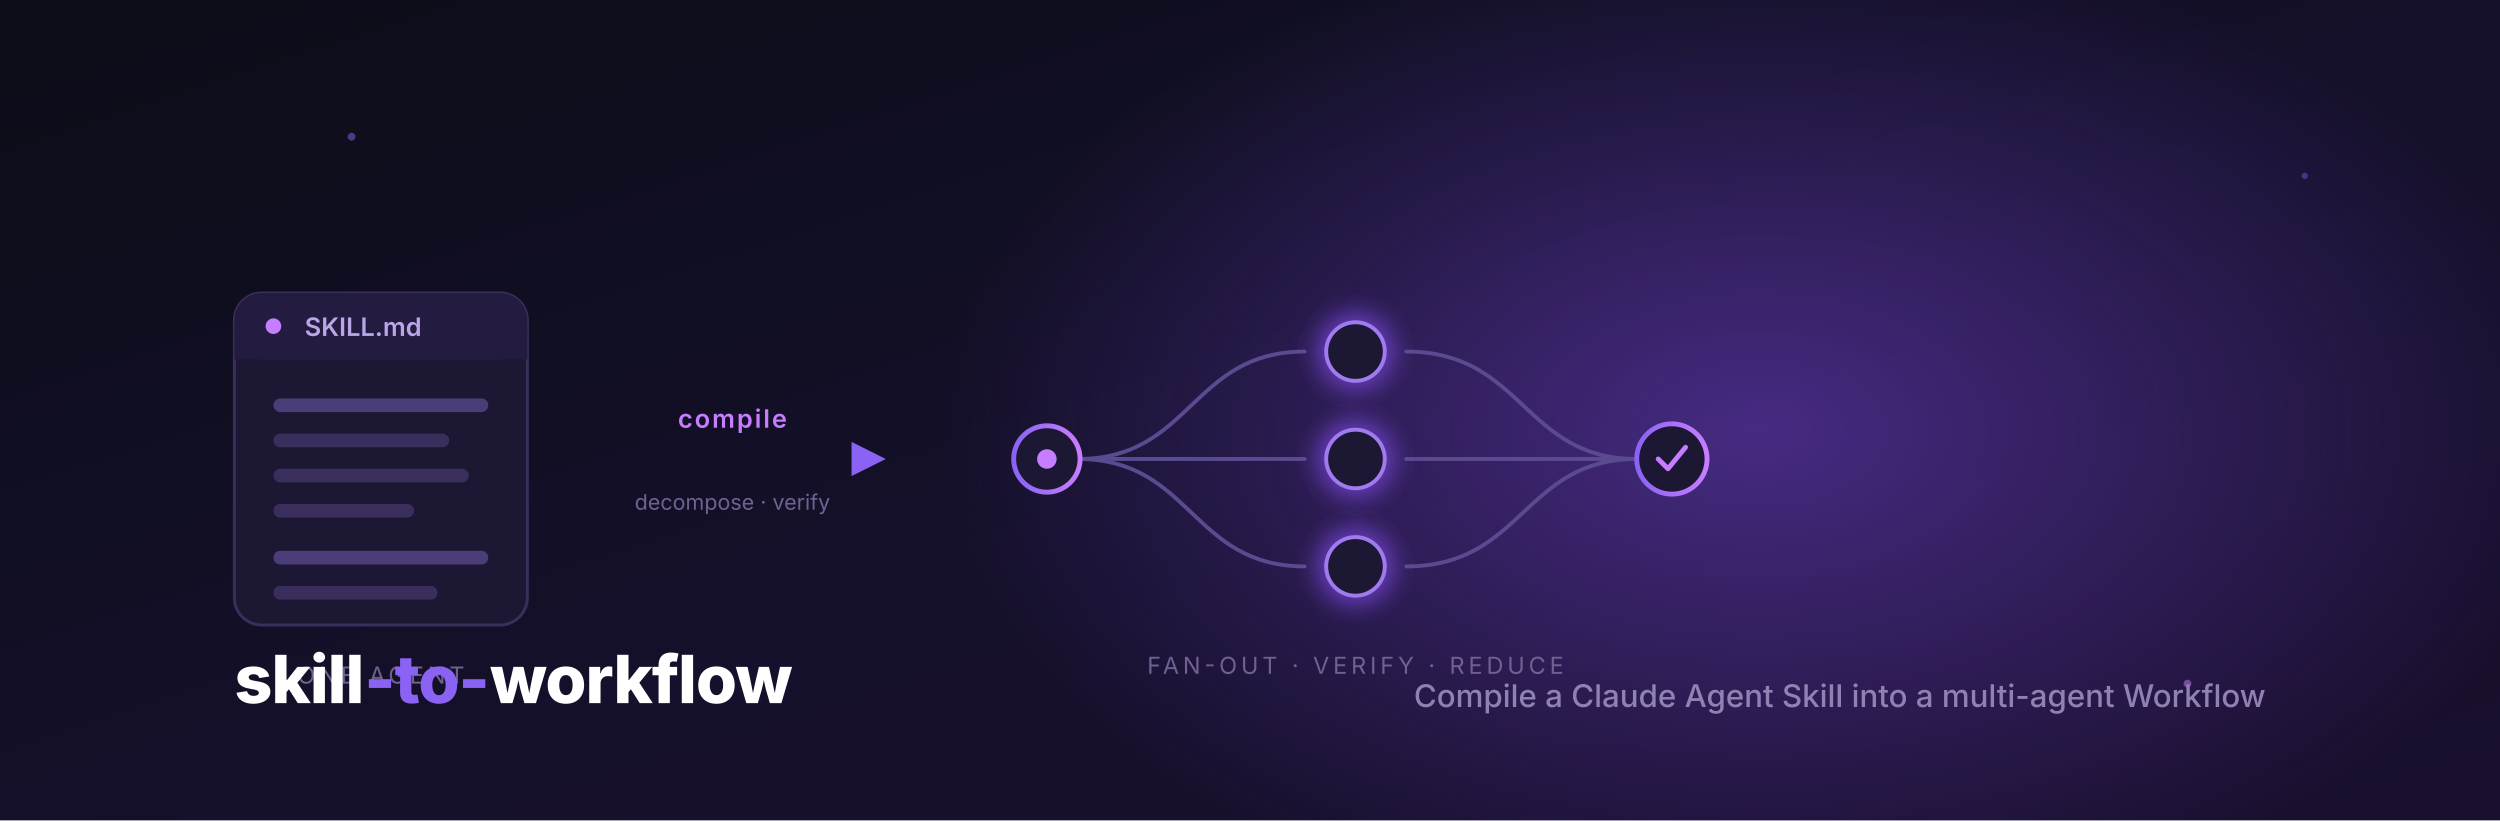
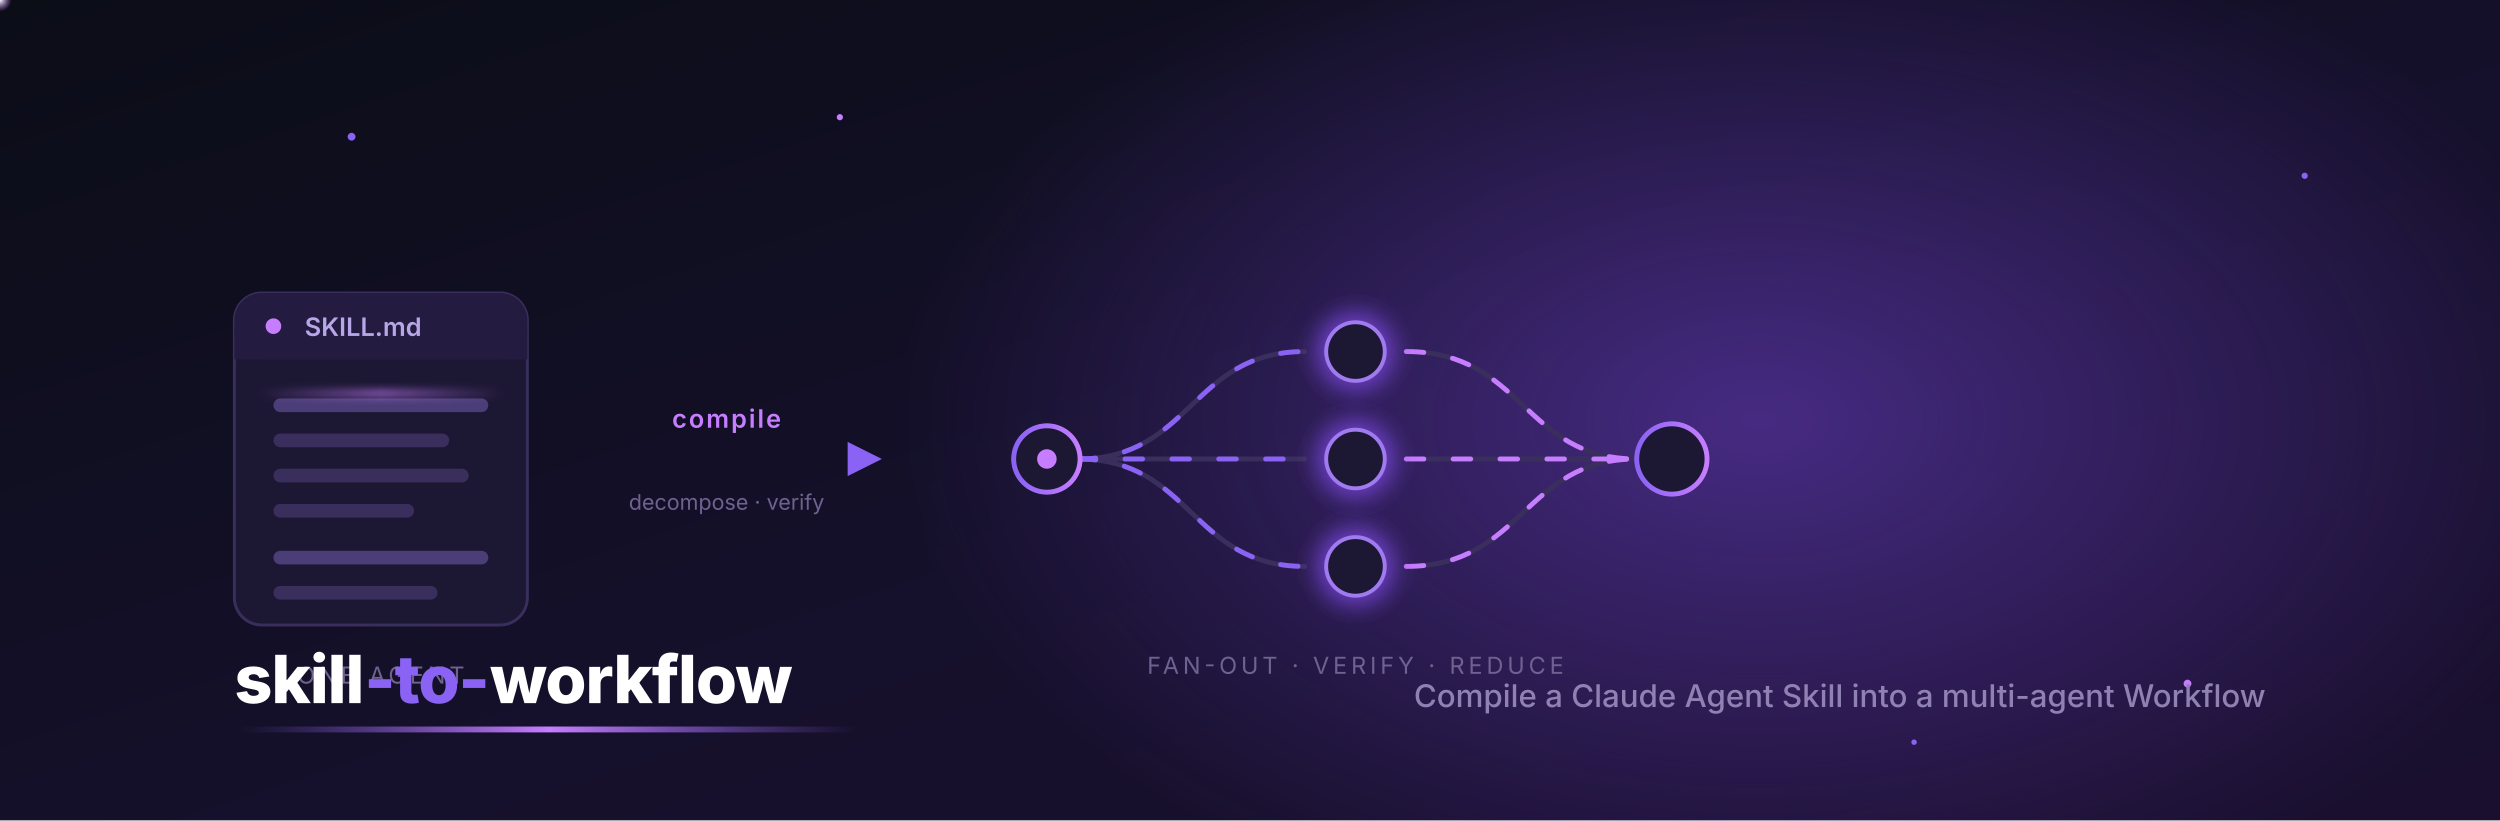
- <svg xmlns="http://www.w3.org/2000/svg" viewBox="0 0 1280 420" width="1280" height="420" font-family="-apple-system, BlinkMacSystemFont, 'Segoe UI', Inter, Roboto, Helvetica, Arial, sans-serif">
+ <svg xmlns="http://www.w3.org/2000/svg" viewBox="0 0 1280 420" width="1280" height="420" font-family="-apple-system, BlinkMacSystemFont, 'Segoe UI', Inter, Roboto, Helvetica, Arial, sans-serif" role="img" aria-label="skill-to-workflow — compile a Claude Agent Skill into a multi-agent Workflow">
  <defs>
    <linearGradient id="bg" x1="0" y1="0" x2="1" y2="1">
      <stop offset="0" stop-color="#0b0d17" />
      <stop offset="0.55" stop-color="#15102b" />
      <stop offset="1" stop-color="#1a0f2e" />
    </linearGradient>
    <linearGradient id="accent" x1="0" y1="0" x2="1" y2="0">
      <stop offset="0" stop-color="#8a63f4" />
      <stop offset="1" stop-color="#c77dff" />
    </linearGradient>
    <radialGradient id="glow" cx="0.5" cy="0.5" r="0.5">
      <stop offset="0" stop-color="#6e40c9" stop-opacity="0.55" />
      <stop offset="1" stop-color="#6e40c9" stop-opacity="0" />
    </radialGradient>
-     <filter id="soft" x="-30%" y="-30%" width="160%" height="160%">
+     <radialGradient id="dotglow" cx="0.5" cy="0.5" r="0.5">
+       <stop offset="0" stop-color="#ffffff" stop-opacity="1" />
+       <stop offset="1" stop-color="#c77dff" stop-opacity="0" />
+     </radialGradient>
+     <linearGradient id="scanline" x1="0" y1="0" x2="1" y2="0">
+       <stop offset="0" stop-color="#c77dff" stop-opacity="0" />
+       <stop offset="0.5" stop-color="#c77dff" stop-opacity="0.9" />
+       <stop offset="1" stop-color="#c77dff" stop-opacity="0" />
+     </linearGradient>
+     <linearGradient id="shimmer" x1="0" y1="0" x2="1" y2="0">
+       <stop offset="0" stop-color="#8a63f4" stop-opacity="0" />
+       <stop offset="0.5" stop-color="#c77dff" stop-opacity="1" />
+       <stop offset="1" stop-color="#8a63f4" stop-opacity="0" />
+     </linearGradient>
+     <filter id="soft" x="-60%" y="-60%" width="220%" height="220%">
      <feGaussianBlur stdDeviation="6" />
+     </filter>
+     <filter id="softdot" x="-150%" y="-150%" width="400%" height="400%">
+       <feGaussianBlur stdDeviation="2.2" />
    </filter>
    <marker id="arrow" viewBox="0 0 10 10" refX="8" refY="5" markerWidth="7" markerHeight="7" orient="auto-start-reverse">
      <path d="M0,0 L10,5 L0,10 z" fill="#8a63f4" />
    </marker>
+     <style>
+       /* background glow breathing */
+       .glowbg { animation: glowbg 7s ease-in-out infinite; }
+       @keyframes glowbg { 0%,100% { opacity:.42 } 50% { opacity:.8 } }
+ 
+       /* flowing data along DAG edges */
+       .flow { stroke-dasharray: 9 15; stroke-dashoffset: 0; animation: flow 1.05s linear infinite; }
+       .flow.s2 { animation-delay: .5s; }
+       @keyframes flow { to { stroke-dashoffset: -24; } }
+ 
+       /* parallel-node breathing glow (activate after the source) */
+       .nodeglow { transform-box: fill-box; transform-origin: center; animation: breathe 2.2s ease-in-out infinite; }
+       .nodeglow.n1 { animation-delay: .50s; }
+       .nodeglow.n2 { animation-delay: .75s; }
+       .nodeglow.n3 { animation-delay: 1.0s; }
+       @keyframes breathe { 0%,100% { opacity:.30; transform:scale(.85) } 50% { opacity:.92; transform:scale(1.12) } }
+ 
+       /* merge checkmark draws itself each cycle */
+       .check { stroke-dasharray: 24; stroke-dashoffset: 24; animation: draw 3.2s ease-in-out infinite; }
+       @keyframes draw { 0% { stroke-dashoffset:24 } 28% { stroke-dashoffset:0 } 86% { stroke-dashoffset:0 } 100% { stroke-dashoffset:24 } }
+ 
+       /* SKILL.md parse scan-line */
+       .scan { animation: scan 2.8s ease-in-out infinite; }
+       @keyframes scan {
+         0% { transform: translateY(0); opacity:0 }
+         12% { opacity:1 }
+         50% { transform: translateY(98px); opacity:1 }
+         62% { opacity:0 }
+         100% { transform: translateY(0); opacity:0 }
+       }
+ 
+       /* drifting particles (translate on the group, twinkle on the dot) */
+       .drift { animation: drift 9s ease-in-out infinite; }
+       .drift.b { animation-delay: -3s; }
+       .drift.c { animation-delay: -6s; }
+       .drift.d { animation-delay: -1.5s; }
+       @keyframes drift { 0%,100% { transform: translate(0,0) } 50% { transform: translate(0,-16px) } }
+       .twinkle { animation: tw 3s ease-in-out infinite; }
+       .twinkle.b { animation-delay: 1.2s; }
+       .twinkle.c { animation-delay: 2.1s; }
+       .twinkle.d { animation-delay: .6s; }
+       @keyframes tw { 0%,100% { opacity:.15 } 50% { opacity:.7 } }
+ 
+       /* card hover-float + wordmark underline shimmer */
+       .float { transform-box: fill-box; transform-origin: center; animation: float 6s ease-in-out infinite; }
+       @keyframes float { 0%,100% { transform: translateY(0) } 50% { transform: translateY(-5px) } }
+       .uline { animation: uline 3s ease-in-out infinite; }
+       @keyframes uline { 0%,100% { opacity:.45 } 50% { opacity:1 } }
+ 
+       @media (prefers-reduced-motion: reduce) {
+         .glowbg,.flow,.nodeglow,.check,.scan,.drift,.twinkle,.float,.uline { animation: none; }
+         .check { stroke-dashoffset: 0; }
+       }
+     </style>
  </defs>
  <rect width="1280" height="420" fill="url(#bg)" />
-   <ellipse cx="900" cy="220" rx="420" ry="260" fill="url(#glow)" />
-   <circle cx="180" cy="70" r="2" fill="#8a63f4" opacity="0.5" />
-   <circle cx="1120" cy="350" r="2" fill="#c77dff" opacity="0.5" />
-   <circle cx="1180" cy="90" r="1.6" fill="#8a63f4" opacity="0.4" />
-   <g transform="translate(120,150)">
+   <ellipse class="glowbg" cx="900" cy="215" rx="440" ry="270" fill="url(#glow)" />
+   <g class="drift a">
+     <circle class="twinkle a" cx="180" cy="70" r="2" fill="#8a63f4" />
+   </g>
+   <g class="drift b">
+     <circle class="twinkle b" cx="1120" cy="350" r="2" fill="#c77dff" />
+   </g>
+   <g class="drift c">
+     <circle class="twinkle c" cx="1180" cy="90" r="1.6" fill="#8a63f4" />
+   </g>
+   <g class="drift d">
+     <circle class="twinkle d" cx="430" cy="60" r="1.6" fill="#c77dff" />
+   </g>
+   <g class="drift b">
+     <circle class="twinkle a" cx="980" cy="380" r="1.4" fill="#8a63f4" />
+   </g>
+   <g class="float" transform="translate(120,150)">
    <rect x="0" y="0" width="150" height="170" rx="14" fill="#1c1733" stroke="#3a2f5c" stroke-width="1.5" />
    <rect x="0" y="0" width="150" height="34" rx="14" fill="#241b40" />
    <rect x="0" y="20" width="150" height="14" fill="#241b40" />
    <circle cx="20" cy="17" r="4" fill="#c77dff" />
    <text x="36" y="22" fill="#b9a6e8" font-size="13" font-weight="600">SKILL.md</text>
    <rect x="20" y="54" width="110" height="7" rx="3.5" fill="#4b3d77" />
    <rect x="20" y="72" width="90" height="7" rx="3.5" fill="#3a2f5c" />
    <rect x="20" y="90" width="100" height="7" rx="3.5" fill="#3a2f5c" />
    <rect x="20" y="108" width="72" height="7" rx="3.5" fill="#3a2f5c" />
    <rect x="20" y="132" width="110" height="7" rx="3.5" fill="#4b3d77" />
    <rect x="20" y="150" width="84" height="7" rx="3.5" fill="#3a2f5c" />
+     <rect class="scan" x="12" y="50" width="126" height="3" rx="1.5" fill="url(#scanline)" filter="url(#softdot)" />
    <text x="75" y="200" fill="#6f6291" font-size="12" text-anchor="middle" letter-spacing="2">ONE AGENT</text>
  </g>
-   <g transform="translate(300,235)">
-     <line x1="0" y1="0" x2="150" y2="0" stroke="url(#accent)" stroke-width="2.5" marker-end="url(#arrow)" />
-     <text x="75" y="-16" fill="#c77dff" font-size="13" text-anchor="middle" font-weight="600" letter-spacing="1">compile</text>
-     <text x="75" y="26" fill="#6f6291" font-size="11" text-anchor="middle">decompose · verify</text>
+   <g>
+     <line x1="300" y1="235" x2="448" y2="235" stroke="url(#accent)" stroke-width="2.5" marker-end="url(#arrow)" stroke-linecap="round" />
+     <text x="372" y="219" fill="#c77dff" font-size="13" text-anchor="middle" font-weight="600" letter-spacing="1">compile</text>
+     <text x="372" y="261" fill="#6f6291" font-size="11" text-anchor="middle">decompose · verify</text>
+     <circle r="6" fill="url(#dotglow)">
+       <animateMotion dur="1.8s" repeatCount="indefinite" calcMode="linear" path="M300,235 L446,235" />
+       <animate attributeName="opacity" dur="1.8s" repeatCount="indefinite" values="0;0;1;1;0" keyTimes="0;0.05;0.18;0.82;1" />
+     </circle>
  </g>
  <g transform="translate(500,150)" stroke-linecap="round">
-     <path d="M52,85 C110,85 110,30 168,30" fill="none" stroke="#5a4a8f" stroke-width="2" />
-     <path d="M52,85 C110,85 110,85 168,85" fill="none" stroke="#5a4a8f" stroke-width="2" />
-     <path d="M52,85 C110,85 110,140 168,140" fill="none" stroke="#5a4a8f" stroke-width="2" />
-     <path d="M220,30  C280,30 280,85 338,85" fill="none" stroke="#5a4a8f" stroke-width="2" />
-     <path d="M220,85  C280,85 280,85 338,85" fill="none" stroke="#5a4a8f" stroke-width="2" />
-     <path d="M220,140 C280,140 280,85 338,85" fill="none" stroke="#5a4a8f" stroke-width="2" />
+     <path d="M52,85 C110,85 110,30 168,30" fill="none" stroke="#3a2f5c" stroke-width="2.5" />
+     <path d="M52,85 C110,85 110,85 168,85" fill="none" stroke="#3a2f5c" stroke-width="2.5" />
+     <path d="M52,85 C110,85 110,140 168,140" fill="none" stroke="#3a2f5c" stroke-width="2.5" />
+     <path d="M220,30  C280,30 280,85 338,85" fill="none" stroke="#3a2f5c" stroke-width="2.5" />
+     <path d="M220,85  C280,85 280,85 338,85" fill="none" stroke="#3a2f5c" stroke-width="2.5" />
+     <path d="M220,140 C280,140 280,85 338,85" fill="none" stroke="#3a2f5c" stroke-width="2.5" />
+     <path class="flow" d="M52,85 C110,85 110,30 168,30" fill="none" stroke="#8a63f4" stroke-width="2.5" />
+     <path class="flow" d="M52,85 C110,85 110,85 168,85" fill="none" stroke="#8a63f4" stroke-width="2.5" />
+     <path class="flow" d="M52,85 C110,85 110,140 168,140" fill="none" stroke="#8a63f4" stroke-width="2.5" />
+     <path class="flow s2" d="M220,30  C280,30 280,85 338,85" fill="none" stroke="#c77dff" stroke-width="2.5" />
+     <path class="flow s2" d="M220,85  C280,85 280,85 338,85" fill="none" stroke="#c77dff" stroke-width="2.5" />
+     <path class="flow s2" d="M220,140 C280,140 280,85 338,85" fill="none" stroke="#c77dff" stroke-width="2.5" />
+     <circle cx="36" cy="85" r="17" fill="none" stroke="#c77dff" stroke-width="2">
+       <animate attributeName="r" values="17;40" dur="2.4s" repeatCount="indefinite" />
+       <animate attributeName="opacity" values="0.7;0" dur="2.4s" repeatCount="indefinite" />
+     </circle>
    <circle cx="36" cy="85" r="17" fill="#1c1733" stroke="url(#accent)" stroke-width="2.5" />
-     <circle cx="36" cy="85" r="5" fill="#c77dff" />
-     <circle cx="194" cy="30" r="20" fill="#6e40c9" opacity="0.9" filter="url(#soft)" />
-     <circle cx="194" cy="85" r="20" fill="#6e40c9" opacity="0.9" filter="url(#soft)" />
-     <circle cx="194" cy="140" r="20" fill="#6e40c9" opacity="0.9" filter="url(#soft)" />
+     <circle cx="36" cy="85" r="5" fill="#c77dff">
+       <animate attributeName="r" values="4.5;6.5;4.5" dur="1.6s" repeatCount="indefinite" />
+     </circle>
+     <circle class="nodeglow n1" cx="194" cy="30" r="20" fill="#6e40c9" filter="url(#soft)" />
+     <circle class="nodeglow n2" cx="194" cy="85" r="20" fill="#6e40c9" filter="url(#soft)" />
+     <circle class="nodeglow n3" cx="194" cy="140" r="20" fill="#6e40c9" filter="url(#soft)" />
    <circle cx="194" cy="30" r="15" fill="#1c1733" stroke="#a07bf0" stroke-width="2" />
    <circle cx="194" cy="85" r="15" fill="#1c1733" stroke="#a07bf0" stroke-width="2" />
    <circle cx="194" cy="140" r="15" fill="#1c1733" stroke="#a07bf0" stroke-width="2" />
+     <circle cx="356" cy="85" r="18" fill="none" stroke="#c77dff" stroke-width="2">
+       <animate attributeName="r" values="18;36" dur="3.2s" begin="0.9s" repeatCount="indefinite" />
+       <animate attributeName="opacity" values="0.7;0" dur="3.2s" begin="0.9s" repeatCount="indefinite" />
+     </circle>
    <circle cx="356" cy="85" r="18" fill="#1c1733" stroke="url(#accent)" stroke-width="2.5" />
-     <path d="M349,85 l5,5 l9,-11" fill="none" stroke="#c77dff" stroke-width="2.5" stroke-linejoin="round" />
+     <path class="check" d="M349,85 l5,5 l9,-11" fill="none" stroke="#c77dff" stroke-width="2.5" stroke-linejoin="round" />
    <text x="194" y="195" fill="#6f6291" font-size="12" text-anchor="middle" letter-spacing="2">FAN-OUT · VERIFY · REDUCE</text>
  </g>
  <g transform="translate(120,360)">
    <text x="0" y="0" fill="#ffffff" font-size="34" font-weight="800" letter-spacing="-0.5">skill<tspan fill="#8a63f4">-to-</tspan>workflow</text>
+     <rect class="uline" x="2" y="12" width="318" height="3" rx="1.5" fill="url(#shimmer)" />
  </g>
  <text x="1160" y="362" text-anchor="end" fill="#8f82b3" font-size="16" font-weight="500">Compile a Claude Agent Skill into a multi-agent Workflow</text>
</svg>
